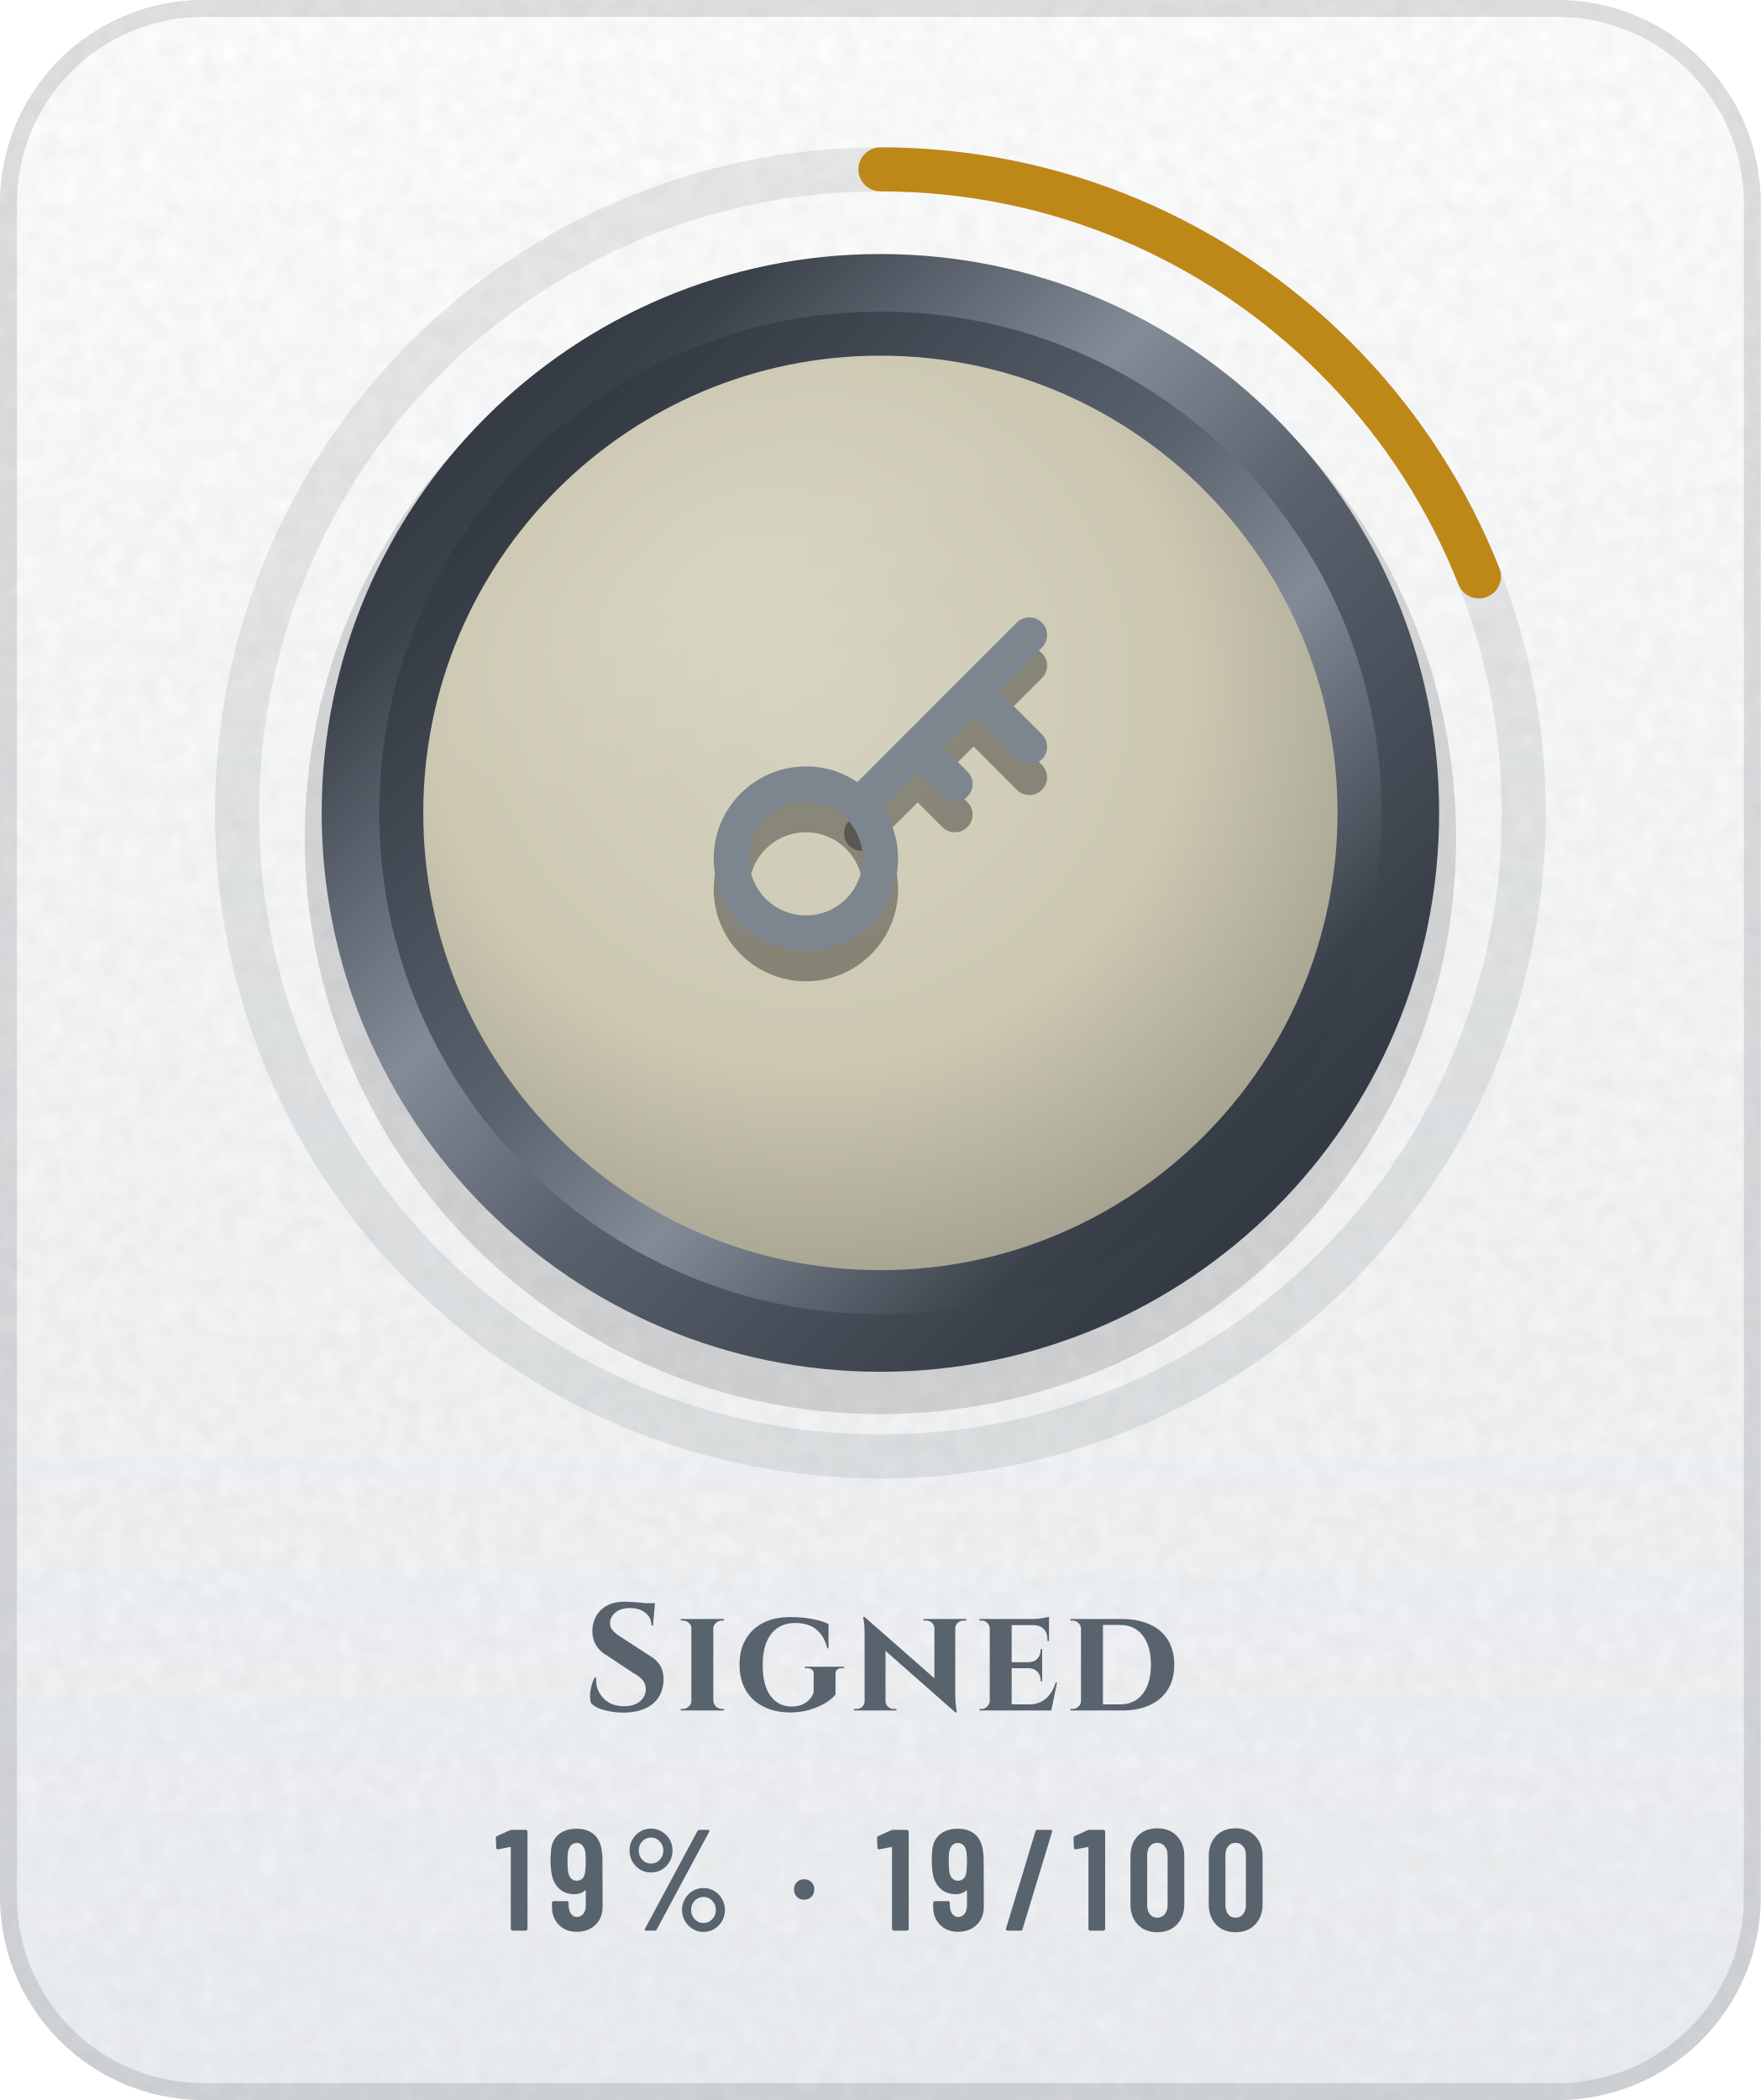
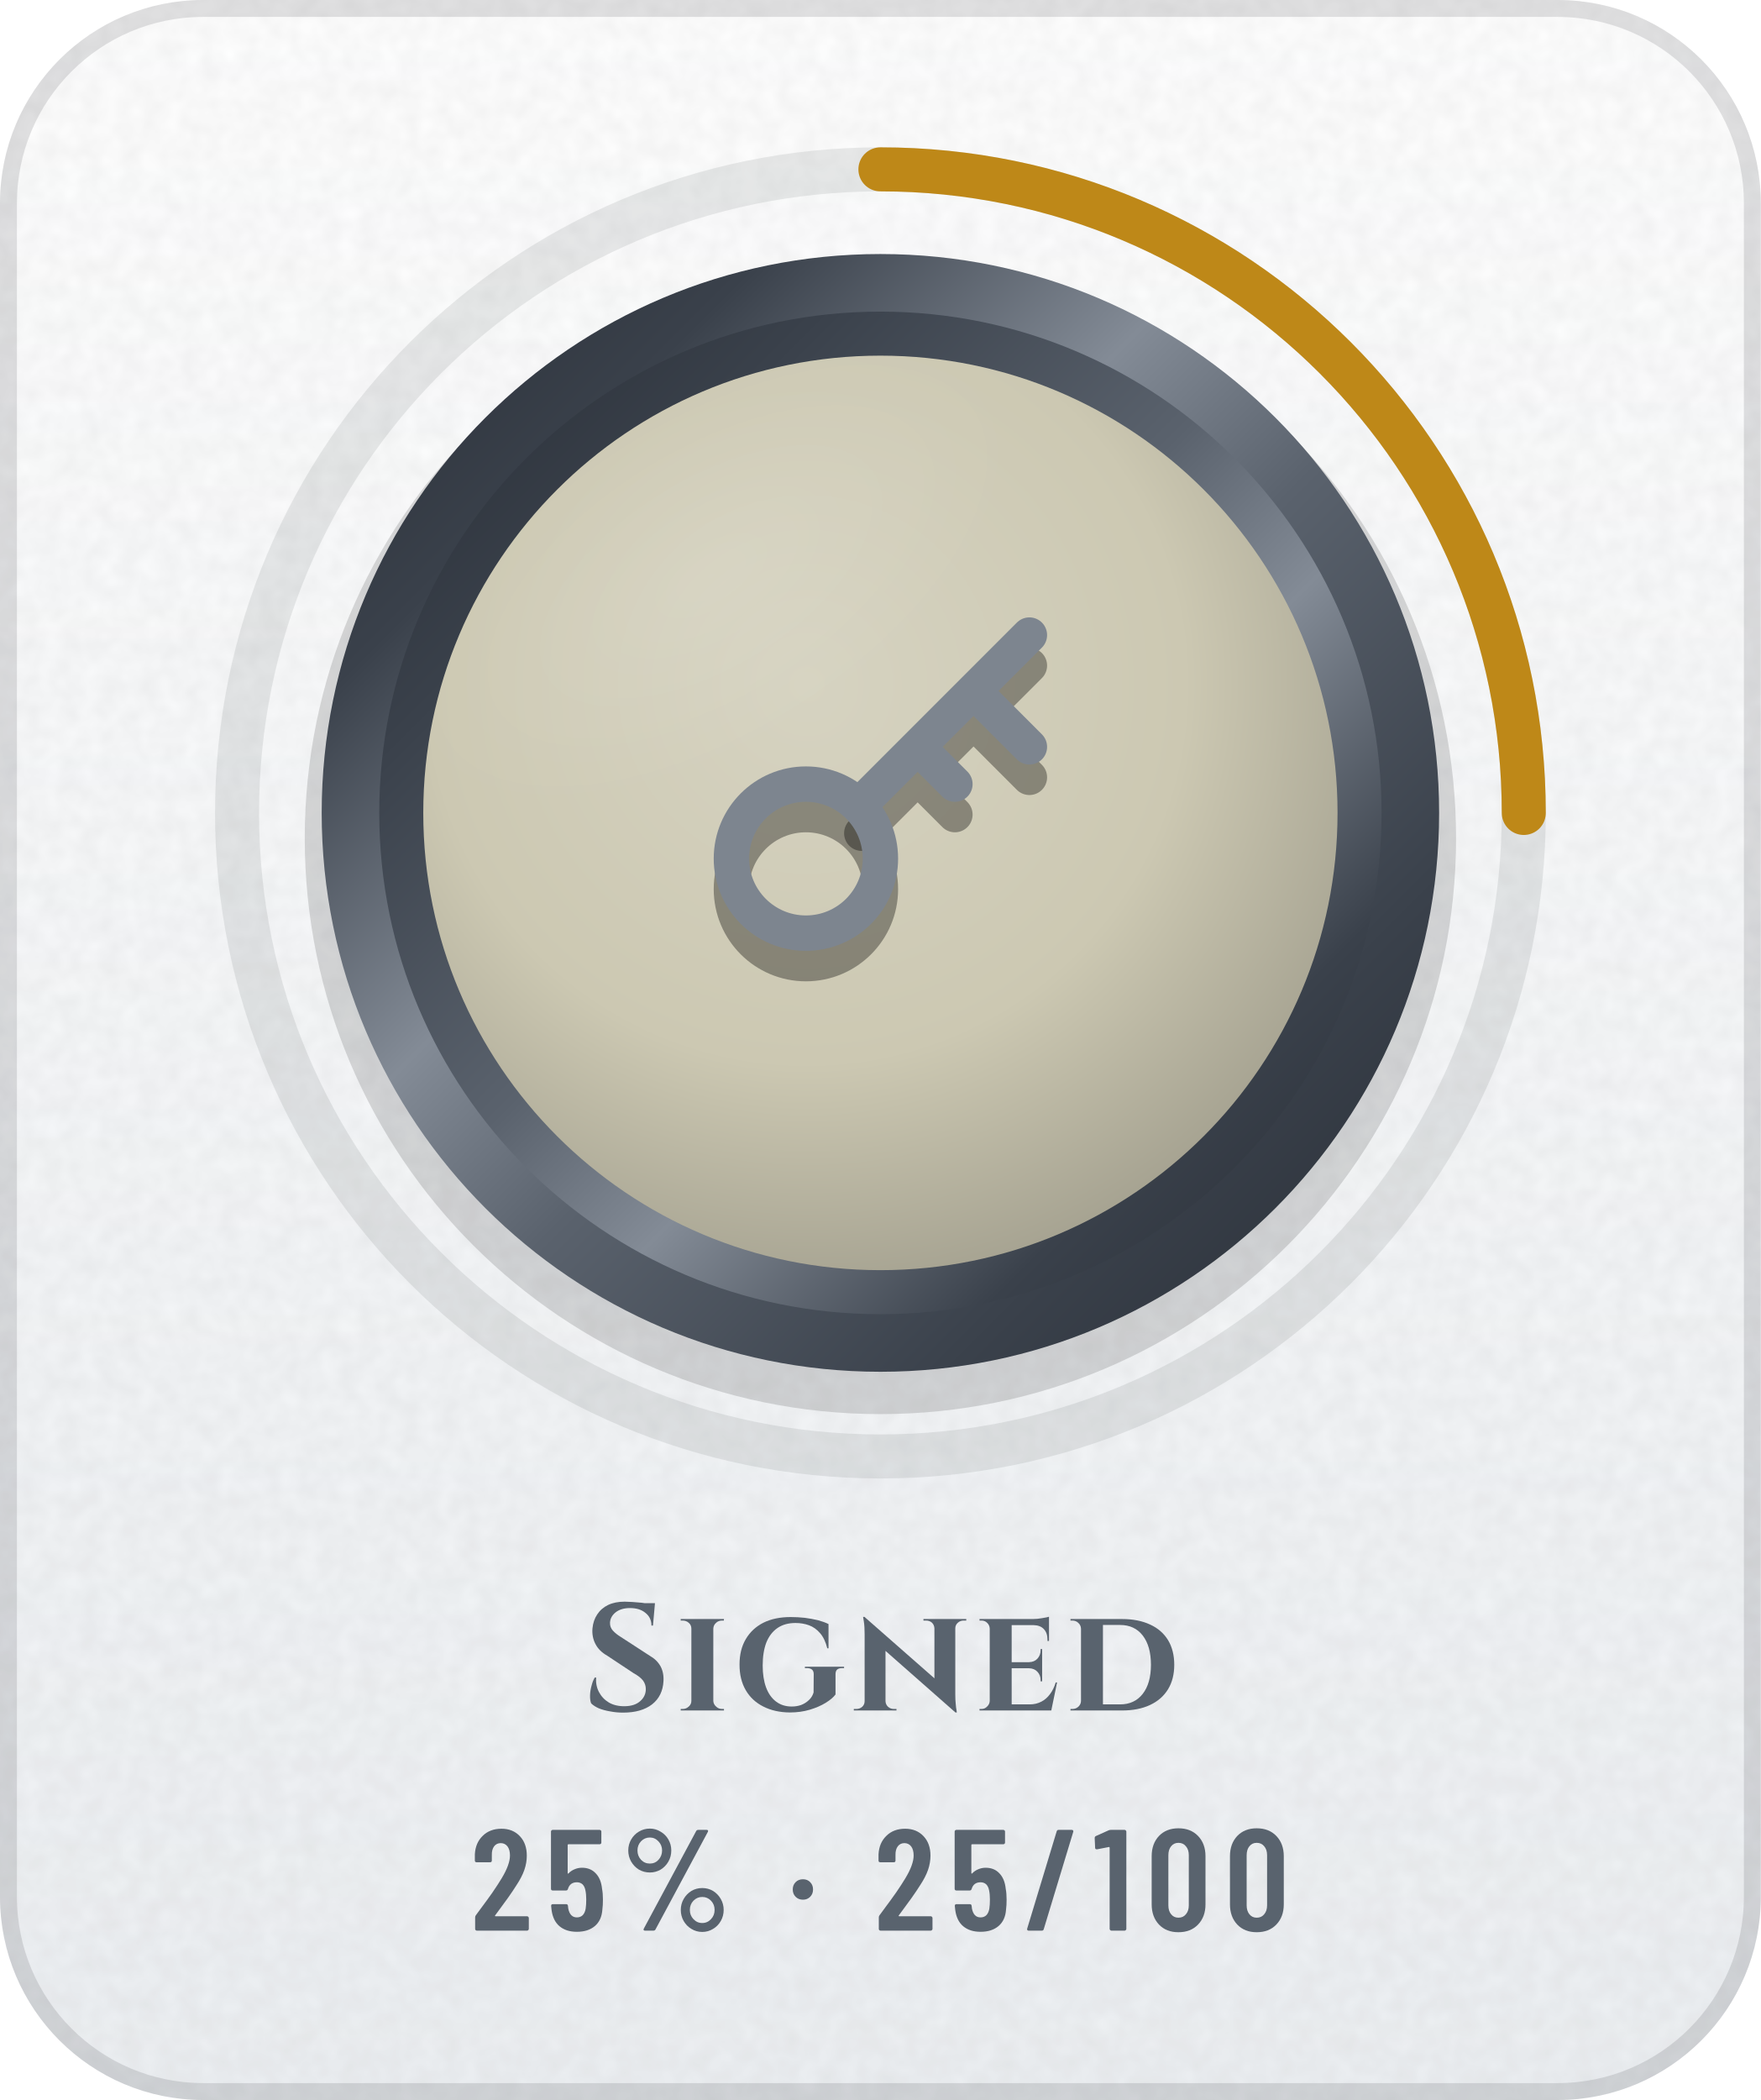
- <svg xmlns="http://www.w3.org/2000/svg" width="104" height="124" viewBox="0 0 104 124" role="img" aria-label="Signed: 19% (19 of 100)">
+ <svg xmlns="http://www.w3.org/2000/svg" width="104" height="124" viewBox="0 0 104 124" role="img" aria-label="Signed: 25% (25 of 100)">
  <defs>
    <linearGradient id="bg" x1="0" y1="0" x2="0" y2="1">
      <stop offset="0" stop-color="#FFFFFF" />
      <stop offset="1" stop-color="#EDF0F3" />
    </linearGradient>
    <clipPath id="card">
      <rect width="104" height="124" rx="12" />
    </clipPath>
    <filter id="grain" x="0" y="0" width="100%" height="100%">
      <feTurbulence type="fractalNoise" baseFrequency=".85" numOctaves="2" stitchTiles="stitch" />
      <feColorMatrix values="0 0 0 0 0 0 0 0 0 0 0 0 0 0 0 0 0 0 .05 0" />
    </filter>
    <radialGradient id="glow" cx=".5" cy=".5" r=".5">
      <stop offset="0" stop-color="#5A626D" stop-opacity="0" />
      <stop offset="1" stop-color="#5A626D" stop-opacity="0" />
    </radialGradient>
    <linearGradient id="mh" x1="0" y1="0" x2="1" y2="0">
      <stop offset="0" stop-color="#252A32" />
      <stop offset="0.2" stop-color="#3A414B" />
      <stop offset="0.4" stop-color="#838B96" />
      <stop offset="0.54" stop-color="#5A626D" />
      <stop offset="0.78" stop-color="#3A414B" />
      <stop offset="1" stop-color="#252A32" />
    </linearGradient>
    <linearGradient id="md" x1="0" y1="0" x2="1" y2="1">
      <stop offset="0" stop-color="#252A32" />
      <stop offset="0.2" stop-color="#3A414B" />
      <stop offset="0.4" stop-color="#838B96" />
      <stop offset="0.54" stop-color="#5A626D" />
      <stop offset="0.78" stop-color="#3A414B" />
      <stop offset="1" stop-color="#252A32" />
    </linearGradient>
    <linearGradient id="mdr" x1="1" y1="1" x2="0" y2="0">
      <stop offset="0" stop-color="#252A32" />
      <stop offset="0.2" stop-color="#3A414B" />
      <stop offset="0.4" stop-color="#838B96" />
      <stop offset="0.54" stop-color="#5A626D" />
      <stop offset="0.78" stop-color="#3A414B" />
      <stop offset="1" stop-color="#252A32" />
    </linearGradient>
    <linearGradient id="dia" x1="0" y1="0" x2="1" y2="0">
      <stop offset="0" stop-color="#2F7DD1" />
      <stop offset=".5" stop-color="#7B61E0" />
      <stop offset="1" stop-color="#C2449A" />
    </linearGradient>
    <linearGradient id="pb" x1="0" y1="0" x2="1" y2="0">
      <stop offset="0" stop-color="#8F5125" />
      <stop offset="1" stop-color="#CC8850" />
    </linearGradient>
    <linearGradient id="shg" x1="0" y1="0" x2="1" y2="0">
      <stop offset="0" stop-color="#FFFFFF" stop-opacity="0" />
      <stop offset=".5" stop-color="#FFFFFF" stop-opacity=".6" />
      <stop offset="1" stop-color="#FFFFFF" stop-opacity="0" />
    </linearGradient>
    <radialGradient id="en" cx=".42" cy=".36" r=".75">
      <stop offset="0" stop-color="#D6D3C1" />
      <stop offset=".55" stop-color="#CCC8B2" />
      <stop offset="1" stop-color="#999686" />
    </radialGradient>
    <linearGradient id="ig" gradientUnits="userSpaceOnUse" x1="0" y1="34" x2="0" y2="62">
      <stop offset="0" stop-color="#7D858F" />
      <stop offset="1" stop-color="#4E5661" />
    </linearGradient>
    <radialGradient id="gl" cx=".5" cy=".5" r=".5">
      <stop offset="0" stop-color="#FFFFFF" stop-opacity=".45" />
      <stop offset="1" stop-color="#FFFFFF" stop-opacity="0" />
    </radialGradient>
    <clipPath id="fc">
      <circle cx="52" cy="48" r="27" />
    </clipPath>
  </defs>
  <g clip-path="url(#card)">
    <rect width="104" height="124" fill="url(#bg)" />
    <rect width="104" height="124" filter="url(#grain)" />
  </g>
  <rect x=".5" y=".5" width="103" height="123" rx="11.5" fill="none" stroke="#1F2328" stroke-opacity=".13" />
  <circle cx="52" cy="48" r="48" fill="url(#glow)" />
  <circle cx="52" cy="48" r="38" fill="none" stroke="#1F2328" stroke-opacity=".09" stroke-width="2.6" />
-   <circle cx="52" cy="48" r="38" fill="none" stroke="#BE8818" stroke-width="2.6" stroke-linecap="round" stroke-dasharray="45.4 238.8" transform="rotate(-90 52 48)" />
+   <circle cx="52" cy="48" r="38" fill="none" stroke="#BE8818" stroke-width="2.6" stroke-linecap="round" stroke-dasharray="59.7 238.8" transform="rotate(-90 52 48)" />
  <circle cx="52" cy="49.5" r="34" fill="#000000" fill-opacity=".14" />
  <circle cx="52" cy="48" r="33" fill="url(#md)" />
  <circle cx="52" cy="48" r="29.6" fill="url(#mdr)" />
  <circle cx="52" cy="48" r="27" fill="url(#en)" />
  <g transform="translate(38.8 36) scale(1.1)" fill="none" stroke="#000000" stroke-width="1.9" stroke-linecap="round" stroke-linejoin="round" stroke-opacity=".35">
    <circle cx="8" cy="15" r="4" />
    <path d="M11 12l9-9M17 6l3 3M14 9l2 2" />
  </g>
  <g transform="translate(38.8 34.2) scale(1.1)" fill="none" stroke="url(#ig)" stroke-width="1.9" stroke-linecap="round" stroke-linejoin="round">
    <circle cx="8" cy="15" r="4" />
    <path d="M11 12l9-9M17 6l3 3M14 9l2 2" />
  </g>
  <g clip-path="url(#fc)">
    <ellipse cx="42" cy="34" rx="20" ry="10" transform="rotate(-32 42 34)" fill="url(#gl)" opacity=".25" />
  </g>
  <g transform="translate(34.4 101) scale(0.009 -0.009)" fill="#59636E">
    <use href="#s83" x="0" />
    <use href="#s105" x="611" />
    <use href="#s103" x="997" />
    <use href="#s110" x="1760" />
    <use href="#s101" x="2572" />
    <use href="#s100" x="3170" />
  </g>
-   <g transform="translate(29.2 114) scale(0.0085 -0.0085)" fill="#59636E">
-     <use href="#m49" x="0" />
-     <use href="#m57" x="368" />
-     <use href="#m37" x="885" />
-     <use href="#m183" x="2045" />
-     <use href="#m49" x="2649" />
-     <use href="#m57" x="3017" />
-     <use href="#m47" x="3534" />
-     <use href="#m49" x="4014" />
-     <use href="#m48" x="4382" />
-     <use href="#m48" x="4926" />
+   <g transform="translate(27.8 114) scale(0.0085 -0.0085)" fill="#59636E">
+     <use href="#m50" x="0" />
+     <use href="#m53" x="519" />
+     <use href="#m37" x="1041" />
+     <use href="#m183" x="2201" />
+     <use href="#m50" x="2805" />
+     <use href="#m53" x="3324" />
+     <use href="#m47" x="3846" />
+     <use href="#m49" x="4326" />
+     <use href="#m48" x="4694" />
+     <use href="#m48" x="5238" />
  </g>
  <defs>
    <path id="m37" d="M54 557Q54 598 74 633Q94 668 128 688Q163 709 204 709Q244 709 278 688Q313 668 333 633Q353 598 353 557Q353 515 333 480Q313 445 279 424Q245 404 204 404Q163 404 128 424Q94 445 74 480Q54 515 54 557ZM162 14 526 692Q530 700 541 700H599Q606 700 608 696Q610 692 607 686L243 8Q239 0 228 0H170Q163 0 161 4Q159 8 162 14ZM289 557Q289 594 264 620Q239 647 204 647Q168 647 143 621Q118 595 118 557Q118 519 143 492Q168 466 204 466Q240 466 264 492Q289 519 289 557ZM419 144Q419 185 439 220Q459 255 493 276Q527 296 568 296Q609 296 643 276Q677 255 697 220Q717 185 717 144Q717 102 697 67Q677 32 643 12Q609 -9 568 -9Q527 -9 493 12Q459 32 439 67Q419 102 419 144ZM654 144Q654 182 629 208Q604 234 568 234Q532 234 507 208Q482 182 482 144Q482 106 507 80Q532 53 568 53Q604 53 629 80Q654 106 654 144Z" />
    <path id="m47" d="M21 14 226 690Q229 700 239 700H331Q337 700 340 696Q343 692 341 686L136 10Q133 0 123 0H31Q25 0 22 4Q19 8 21 14Z" />
    <path id="m48" d="M38 183V517Q38 604 89 658Q140 711 224 711Q309 711 360 658Q412 604 412 517V183Q412 96 360 42Q309 -11 224 -11Q140 -11 89 42Q38 96 38 183ZM296 176V524Q296 563 276 586Q257 610 224 610Q192 610 173 586Q154 563 154 524V176Q154 137 173 114Q192 90 224 90Q257 90 276 114Q296 137 296 176Z" />
    <path id="m49" d="M122 700H218Q223 700 226 696Q230 693 230 688V12Q230 7 226 4Q223 0 218 0H126Q121 0 118 4Q114 7 114 12V576Q114 578 112 580Q111 582 109 581L27 565H24Q13 565 13 576L10 643Q10 653 18 657L107 697Q114 700 122 700Z" />
-     <path id="m57" d="M384 168Q384 87 334 40Q285 -8 204 -8Q128 -8 80 40Q32 88 32 168V193Q32 198 36 202Q39 205 44 205H136Q141 205 144 202Q148 198 148 193V174Q148 140 164 118Q181 95 204 95Q232 95 250 117Q267 139 267 174V276Q267 279 265 280Q263 281 261 279Q232 253 189 253Q120 253 77 297Q34 341 27 414Q22 447 22 484Q22 518 25 549Q29 625 76 666Q124 708 203 708Q276 708 322 670Q368 631 378 556Q383 526 383 493ZM267 476Q267 506 264 543Q253 609 204 609Q179 609 163 591Q147 573 142 540Q140 516 140 476Q140 439 145 405Q150 377 166 362Q181 347 204 347Q228 347 244 362Q259 378 263 408Q267 443 267 476Z" />
+     <path id="m50" d="M173 100H392Q397 100 400 96Q404 93 404 88V12Q404 7 400 4Q397 0 392 0H43Q38 0 34 4Q31 7 31 12V92Q31 101 36 107L75 160Q114 212 152 266Q189 320 215 363Q273 459 273 522Q273 562 256 585Q238 608 209 608Q180 608 163 586Q146 563 147 526V487Q147 482 144 478Q140 475 135 475H41Q36 475 32 478Q29 482 29 487V530Q33 610 84 659Q134 708 214 708Q293 708 342 656Q390 605 390 521Q390 471 373 422Q356 373 319 317Q294 277 260 229Q225 181 214 166Q184 126 170 106Q168 104 169 102Q170 100 173 100Z" />
+     <path id="m53" d="M400 216Q400 175 396 146Q391 72 344 32Q297 -8 219 -8Q145 -8 99 30Q53 68 43 144L40 172Q40 184 52 184H144Q156 184 157 172Q157 166 159 154Q171 92 219 92Q244 92 260 108Q275 124 280 153Q284 178 284 217Q284 254 278 281Q273 307 258 322Q242 336 219 336Q171 336 157 290Q154 279 144 279H51Q46 279 42 282Q39 286 39 291V688Q39 693 42 696Q46 700 51 700H377Q382 700 386 696Q389 693 389 688V612Q389 607 386 604Q382 600 377 600H160Q155 600 155 595V400Q155 397 157 396Q159 396 161 398Q178 416 202 426Q227 437 254 437Q314 437 350 398Q387 360 394 290Q400 259 400 216Z" />
    <path id="m183" d="M37 286Q37 317 57 337Q77 357 108 357Q139 357 158 337Q178 317 178 286Q178 255 158 235Q138 215 108 215Q77 215 57 235Q37 255 37 286Z" />
    <path id="s83" d="M277 714Q297 714 326 712Q356 710 388 707Q399 705 409 704H476L475 692Q475 692 475 692L463 557H453Q453 609 414 640Q376 672 312 672Q254 672 218 644Q183 616 181 576Q180 546 200 524Q220 502 251 483L442 359Q488 333 512 291Q535 249 532 193Q527 95 457 40Q387 -14 267 -14Q223 -14 182 -6Q140 1 108 14Q76 28 57 47Q49 69 50 100Q51 131 60 163Q68 195 81 216H90Q86 165 108 122Q131 78 174 52Q218 27 278 28Q344 29 380 62Q416 94 416 140Q416 171 398 196Q379 221 337 244L162 360Q109 390 85 437Q61 484 66 539Q71 591 97 630Q123 670 168 692Q214 714 277 714Z" />
    <path id="s100" d="M371 600Q478 600 555 564Q632 529 673 462Q714 394 714 300Q714 206 673 139Q632 72 555 36Q478 0 371 0H33V10H46Q69 10 86 26Q102 42 102 64V537Q101 560 84 575Q68 590 45 590H33V600ZM246 561V40H359Q453 40 507 109Q561 178 561 300Q561 422 507 492Q453 561 359 561Z" />
    <path id="s101" d="M543 184 505 0H34V10H47Q69 10 84 26Q100 41 101 63V537Q100 560 84 575Q69 590 47 590H34V600H385Q414 600 446 606Q478 611 490 615V456H480V465Q480 509 456 534Q433 559 389 560H245V317H359Q394 318 414 340Q435 363 435 396V403H445V191H435V199Q435 232 414 254Q394 276 359 277H245V40H363Q406 40 440 58Q473 75 497 108Q521 140 534 184Z" />
    <path id="s103" d="M370 613Q416 613 462 608Q509 602 550 592Q590 581 618 567V408H610Q594 472 562 508Q531 544 490 559Q449 574 401 574Q331 574 283 541Q235 508 210 446Q186 383 186 295Q186 212 208 152Q230 92 273 59Q316 26 377 26Q409 26 438 36Q467 47 489 68Q511 88 520 118L521 238Q521 258 510 268Q498 278 477 278H463V287H720V278H707Q683 278 672 266Q664 256 664 238V105Q643 77 599 50Q555 23 495 5Q435 -13 364 -13Q264 -12 190 26Q116 63 75 133Q34 203 34 301Q34 399 75 468Q116 538 191 576Q266 613 370 613Z" />
    <path id="s105" d="M104 63V537Q104 560 87 575Q70 590 46 590H34V600H318L317 590H306Q282 590 266 575Q249 560 248 537V63Q249 41 266 26Q282 10 306 10H318V0H34V10H47Q70 10 87 26Q104 41 104 63Z" />
    <path id="s110" d="M91 614 550 211V539Q549 561 534 576Q518 590 495 590H478V600H759V590H742Q720 590 704 576Q687 561 687 539V104Q687 69 690 42Q692 16 695 2L697 -13H688L229 391V61Q230 39 246 24Q262 10 284 10H301V0H21V10H37Q60 10 76 24Q92 39 92 61V500Q92 551 87 583L82 614Z" />
  </defs>
</svg>
